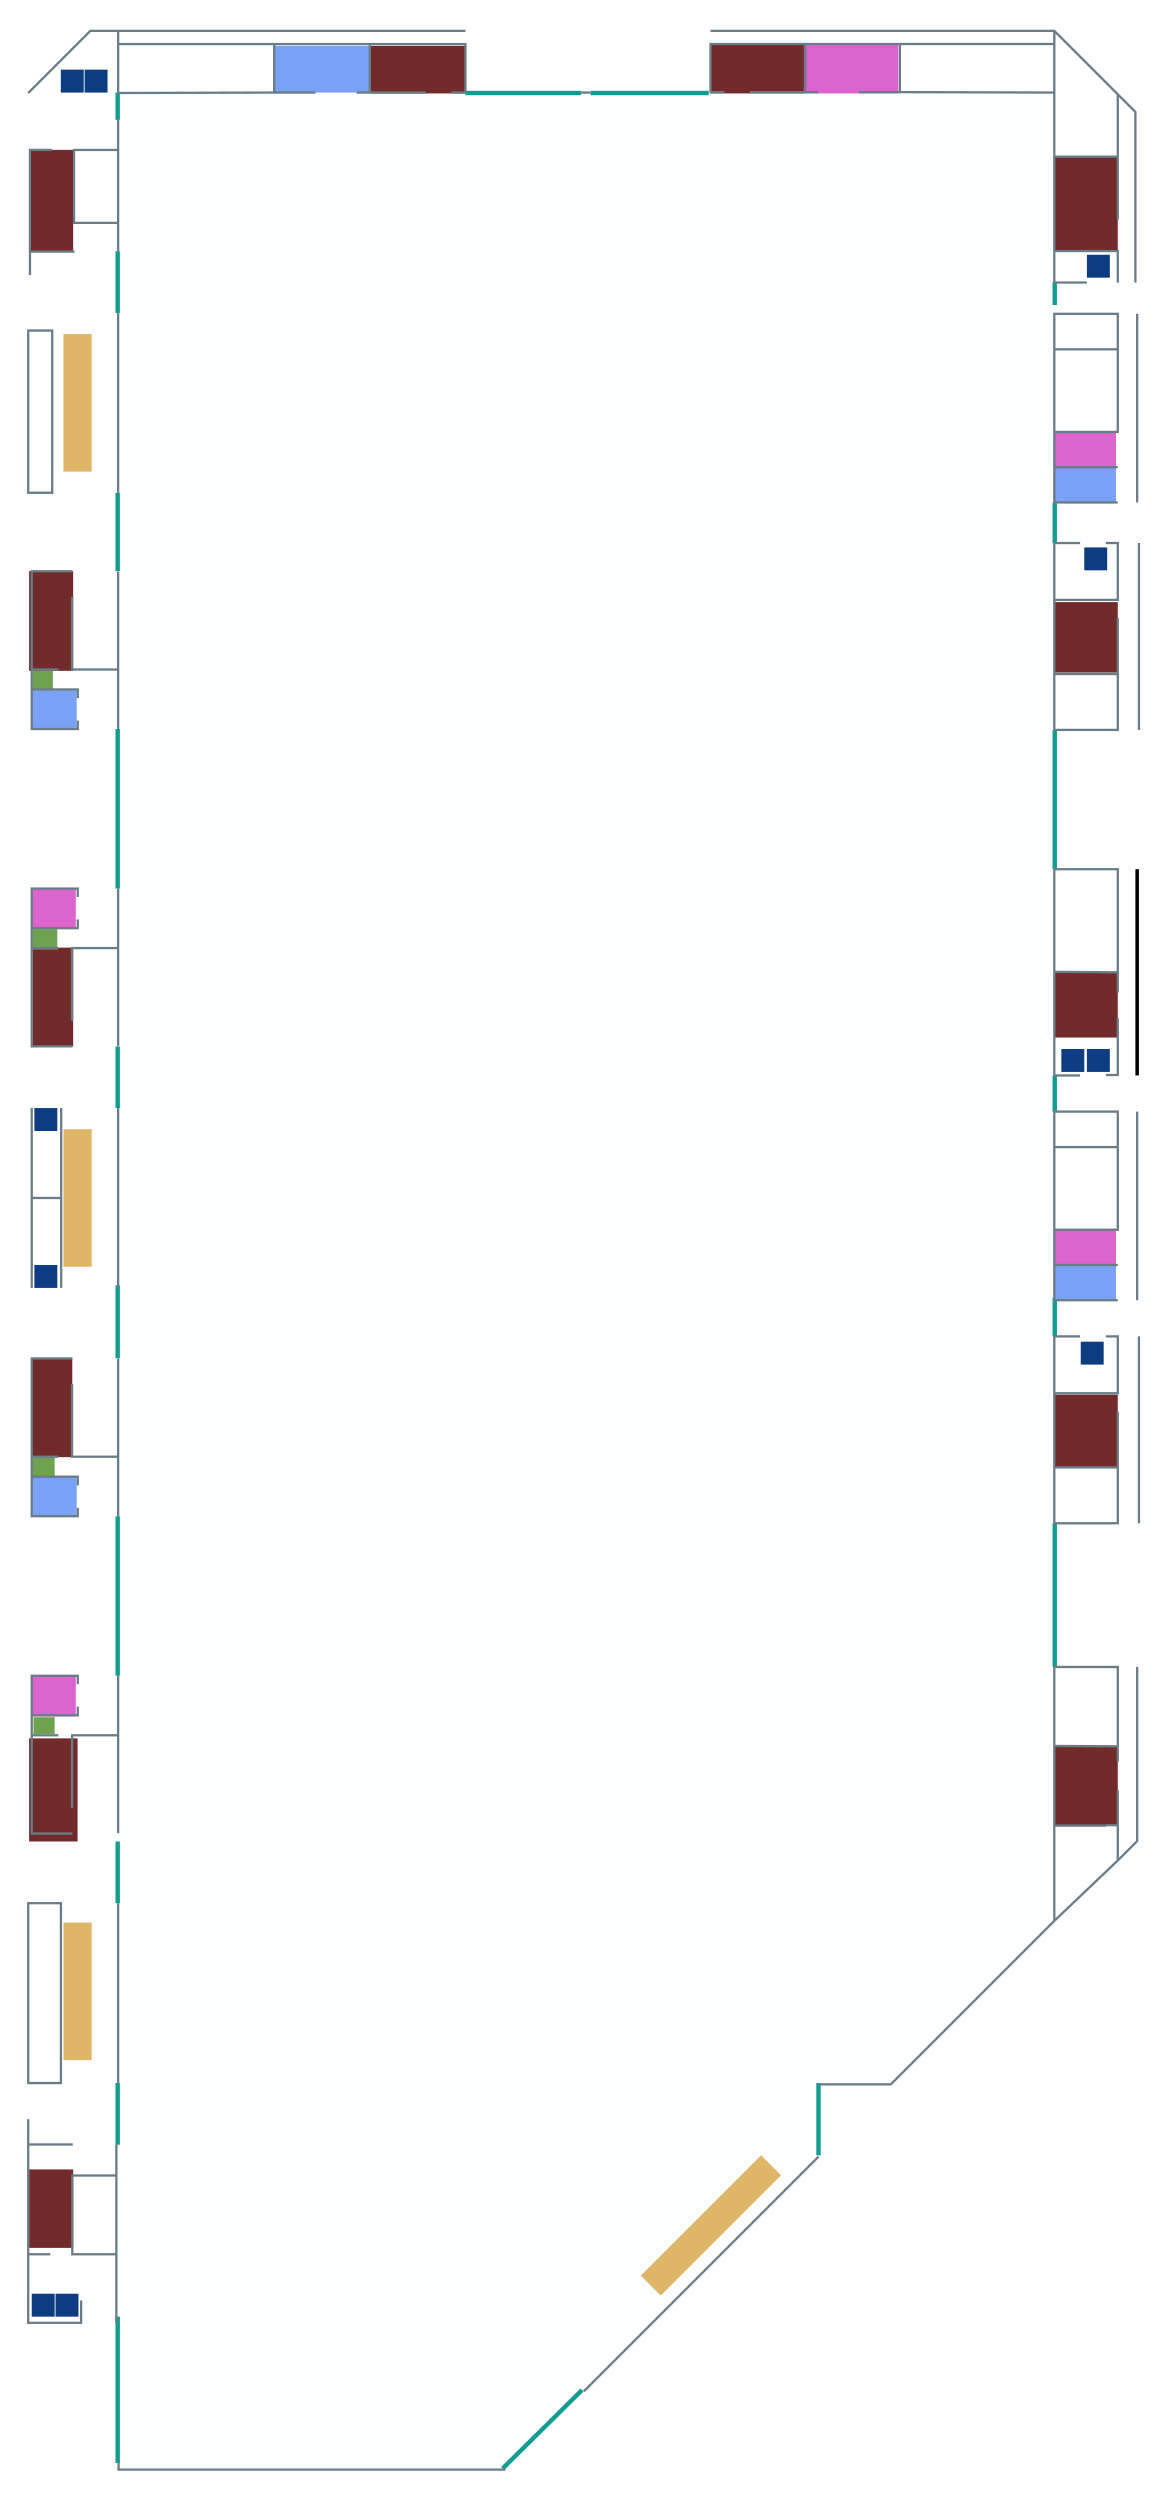
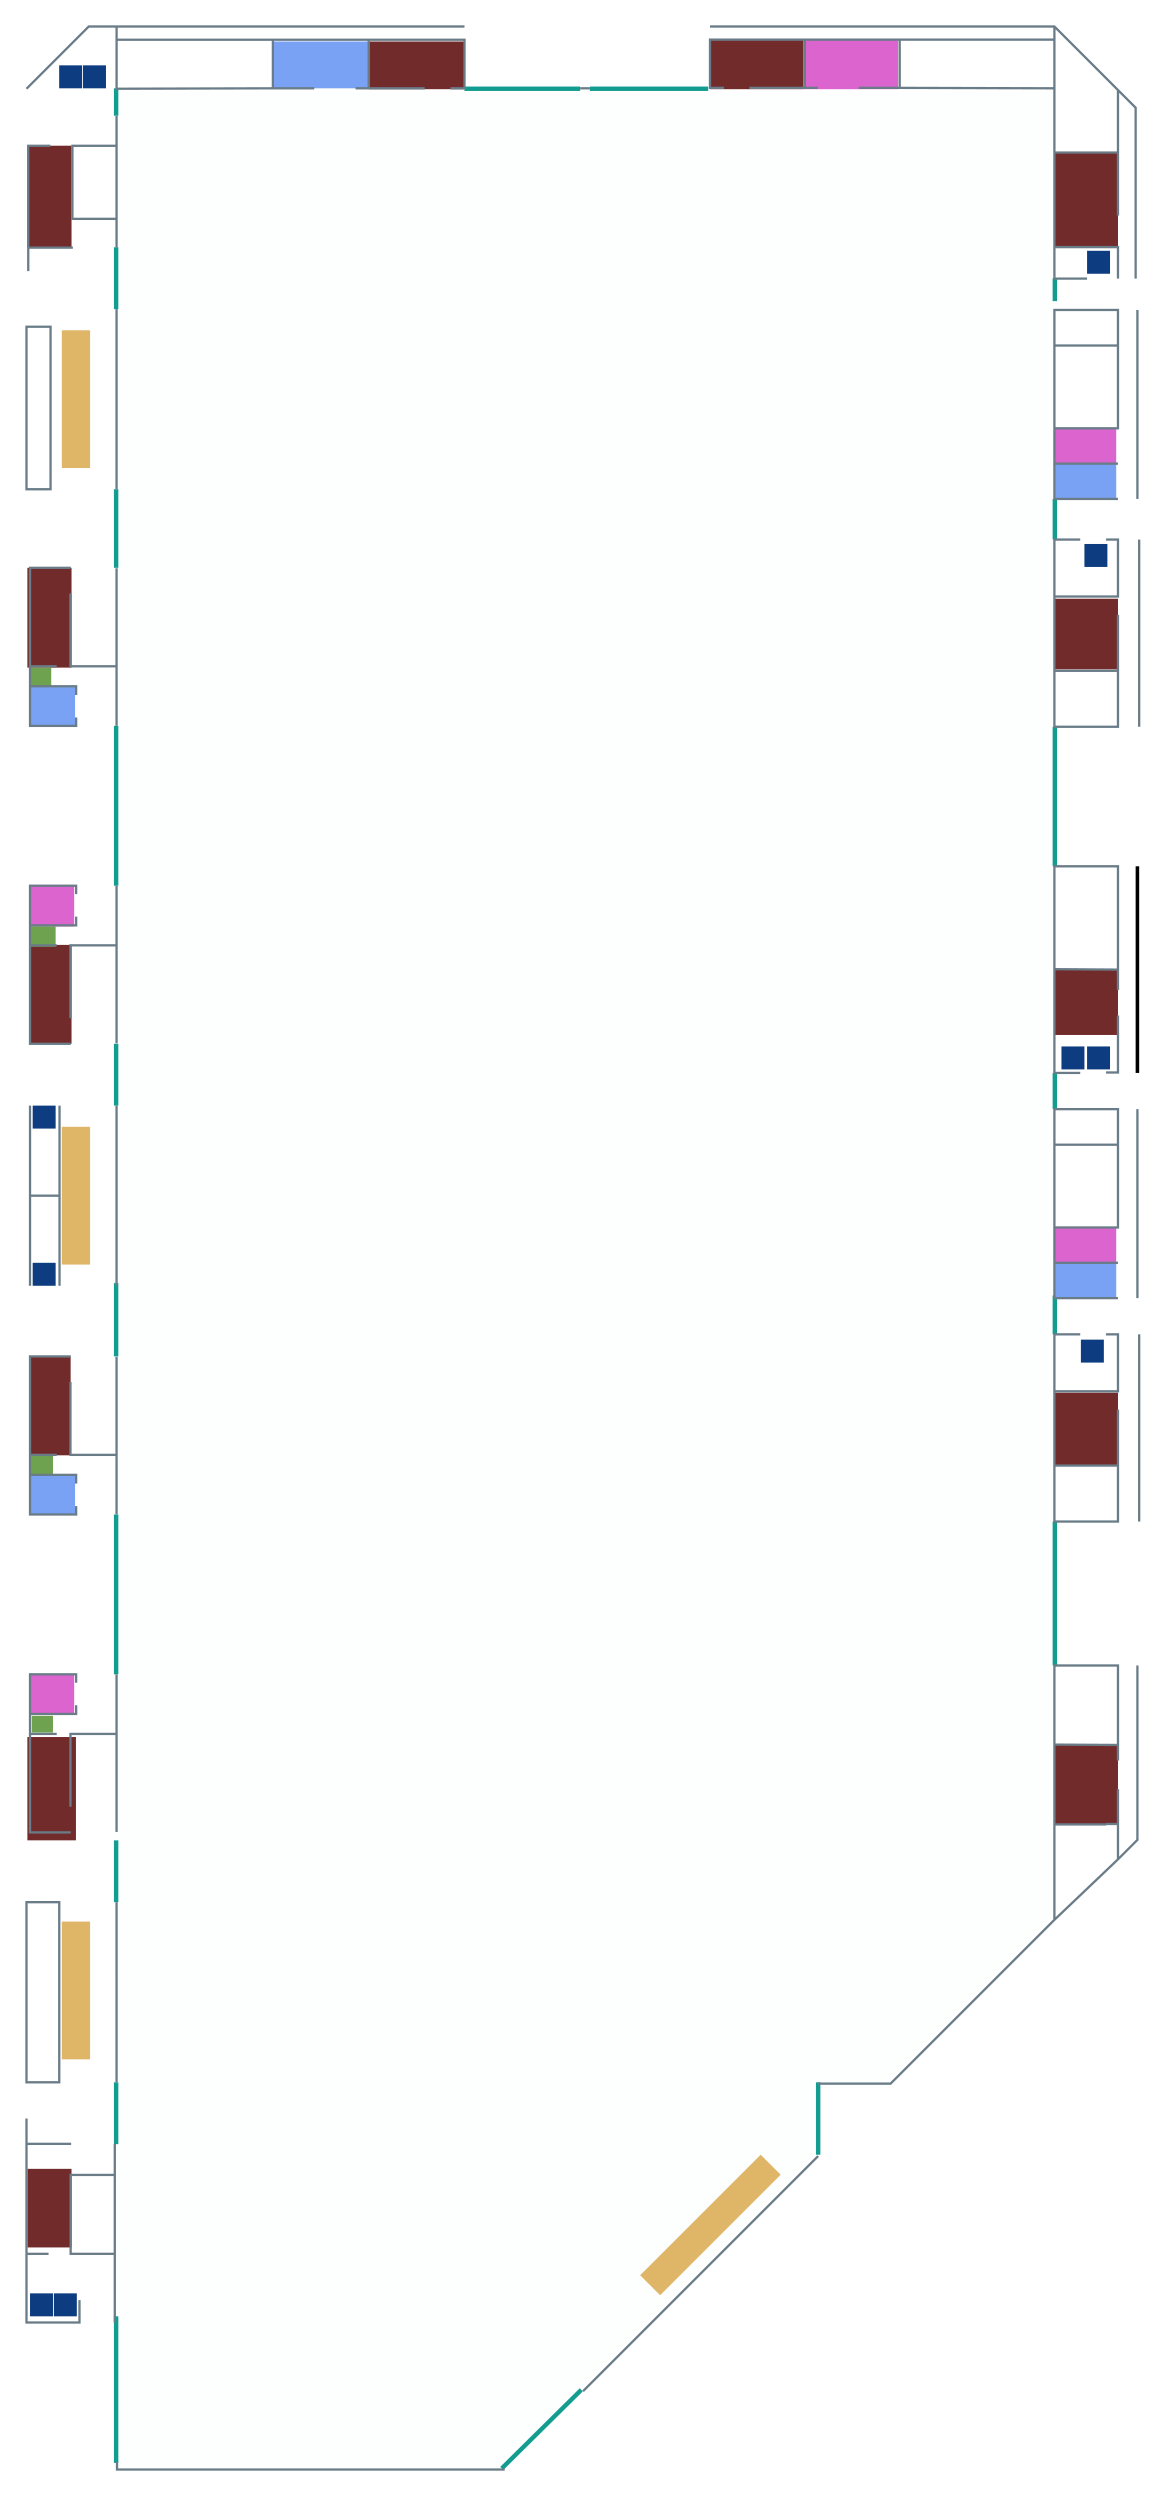
- <svg xmlns="http://www.w3.org/2000/svg" viewBox="4234 184 1322 2836" width="1322" height="2836">
+ <svg xmlns="http://www.w3.org/2000/svg" viewBox="4236 189 1320 2831" width="1320" height="2831">
  <style>path[id^="FLOOR"]{fill:#f8fafb}path[id^="WALL"],g[id^="WALL"] path{fill:none;stroke:#697c88;stroke-width:2.6}line[id*="DOOR"]{stroke:#139d91}</style>
  <g transform="matrix(1 0 0 1 0 0)">
    <g id="1.2">
      <path id="FLOOR__F3__H1.2" d="M4365.5 2990L4365.1 293L5427 293L5427 2361L5234 2554L5160 2554L5160 2628L4926 2862L4862 2926L4798 2990L4365.5 2990Z" fill="#CA0808" fill-opacity="0.2" />
      <g id="DOOR__F3__H1.2">
        <line id="DOORS__F3__H1.2__01" x1="4367.5" y1="2812" x2="4367.5" y2="2978" stroke="#00D0EB" stroke-width="5" />
        <line id="DOORS__F3__H1.2__02" x1="4367.5" y1="2547" x2="4367.5" y2="2617" stroke="#00D0EB" stroke-width="5" />
        <line id="DOORS__F3__H1.2__03" x1="4367.5" y1="2273" x2="4367.5" y2="2343" stroke="#00D0EB" stroke-width="5" />
        <line id="DOORS__F3__H1.2__04" x1="4367.5" y1="1904" x2="4367.5" y2="2085" stroke="#00D0EB" stroke-width="5" />
        <line id="DOORS__F3__H1.2__05" x1="4367.5" y1="1642" x2="4367.5" y2="1725" stroke="#00D0EB" stroke-width="5" />
        <line id="DOORS__F3__H1.2__06" x1="4367.5" y1="1371" x2="4367.5" y2="1441" stroke="#00D0EB" stroke-width="5" />
        <line id="DOORS__F3__H1.2__07" x1="4367.5" y1="1011" x2="4367.5" y2="1192" stroke="#00D0EB" stroke-width="5" />
        <line id="DOORS__F3__H1.2__08" x1="4367.5" y1="743" x2="4367.5" y2="832" stroke="#00D0EB" stroke-width="5" />
        <line id="DOORS__F3__H1.2__09" x1="4367.5" y1="469" x2="4367.5" y2="539" stroke="#00D0EB" stroke-width="5" />
        <line id="DOORS__F3__H1.2__10" x1="4367.5" y1="289" x2="4367.5" y2="320" stroke="#00D0EB" stroke-width="5" />
        <line id="DOORS__F3__H1.2__11" x1="4762" y1="289.5" x2="4893" y2="289.5" stroke="#00D0EB" stroke-width="5" />
        <line id="DOORS__F3__H1.2__12" x1="4904" y1="289.5" x2="5038" y2="289.5" stroke="#00D0EB" stroke-width="5" />
        <line id="DOORS__F3__H1.2__13" x1="5430.5" y1="530" x2="5430.5" y2="504" stroke="#00D0EB" stroke-width="5" />
        <line id="DOORS__F3__H1.2__14" x1="5430.5" y1="800" x2="5430.5" y2="754" stroke="#00D0EB" stroke-width="5" />
        <line id="DOORS__F3__H1.2__15" x1="5430.5" y1="1170" x2="5430.5" y2="1012" stroke="#00D0EB" stroke-width="5" />
        <line id="DOORS__F3__H1.2__16" x1="5430.5" y1="1445" x2="5430.5" y2="1404" stroke="#00D0EB" stroke-width="5" />
        <line id="DOORS__F3__H1.2__17" x1="5430.5" y1="1700" x2="5430.5" y2="1656" stroke="#00D0EB" stroke-width="5" />
        <line id="DOORS__F3__H1.2__18" x1="5430.5" y1="2075" x2="5430.5" y2="1912" stroke="#00D0EB" stroke-width="5" />
        <line id="DOORS__F3__H1.2__19" x1="5162.5" y1="2629" x2="5162.5" y2="2547" stroke="#00D0EB" stroke-width="5" />
        <line id="DOORS__F3__H1.2__20" x1="4804.24" y1="2984.22" x2="4894.24" y2="2895.22" stroke="#00D0EB" stroke-width="5" />
      </g>
      <g id="STAIRS__F3__H1.2">
        <rect id="STAIRS__F3__H1.2_13" x="5502" y="362" width="107" height="72" transform="rotate(90 5502 362)" fill="#722B2B" />
        <rect id="STAIRS__F3__H1.2_12" x="5146" y="234" width="56" height="106" transform="rotate(90 5146 234)" fill="#722B2B" />
        <rect id="STAIRS__F3__H1.2_11" x="4762" y="236" width="54" height="108" transform="rotate(90 4762 236)" fill="#722B2B" />
        <rect id="STAIRS__F3__H1.2_10" x="4317" y="354" width="115" height="50" transform="rotate(90 4317 354)" fill="#722B2B" />
        <rect id="STAIRS__F3__H1.2_09" x="4317" y="832" width="113" height="50" transform="rotate(90 4317 832)" fill="#722B2B" />
        <rect id="STAIRS__F3__H1.2_08" x="4317" y="1259" width="112" height="46" transform="rotate(90 4317 1259)" fill="#722B2B" />
        <rect id="STAIRS__F3__H1.2_07" x="4316" y="1725" width="112" height="46" transform="rotate(90 4316 1725)" fill="#722B2B" />
        <rect id="STAIRS__F3__H1.2_06" x="4322" y="2156" width="117" height="55" transform="rotate(90 4322 2156)" fill="#722B2B" />
        <rect id="STAIRS__F3__H1.2_05" x="5502" y="867" width="80" height="72" transform="rotate(90 5502 867)" fill="#722B2B" />
        <rect id="STAIRS__F3__H1.2_04" x="5502" y="1287" width="74" height="72" transform="rotate(90 5502 1287)" fill="#722B2B" />
        <rect id="STAIRS__F3__H1.2_03" x="5502" y="1766" width="83" height="72" transform="rotate(90 5502 1766)" fill="#722B2B" />
        <rect id="STAIRS__F3__H1.2_02" x="5502" y="2165" width="90" height="72" transform="rotate(90 5502 2165)" fill="#722B2B" />
        <rect id="STAIRS__F3__H1.2_01" x="4317" y="2645" width="89" height="50" transform="rotate(90 4317 2645)" fill="#722B2B" />
      </g>
      <g id="WC_FEMALE__F3__H1.2">
        <rect id="WC_FEMALE__F3__H1.2_05" x="5500" y="1579" width="40" height="70" transform="rotate(90 5500 1579)" fill="#DC64CE" />
        <rect id="WC_FEMALE__F3__H1.2_04" x="5500" y="674" width="40" height="70" transform="rotate(90 5500 674)" fill="#DC64CE" />
        <rect id="WC_FEMALE__F3__H1.2_03" x="5253" y="234" width="56" height="107" transform="rotate(90 5253 234)" fill="#DC64CE" />
        <rect id="WC_FEMALE__F3__H1.2_02" x="4320" y="1192" width="46" height="50" transform="rotate(90 4320 1192)" fill="#DC64CE" />
        <rect id="WC_FEMALE__F3__H1.2_01" x="4320" y="2085" width="46" height="50" transform="rotate(90 4320 2085)" fill="#DC64CE" />
      </g>
      <g id="WC_MALE__F3__H1.2">
        <rect id="WC_MALE__F3__H1.2_05" x="4321" y="1859" width="45" height="51" transform="rotate(90 4321 1859)" fill="#79A2F4" />
        <rect id="WC_MALE__F3__H1.2_04" x="4321" y="967" width="45" height="51" transform="rotate(90 4321 967)" fill="#79A2F4" />
        <rect id="WC_MALE__F3__H1.2_03" x="5500" y="714" width="40" height="70" transform="rotate(90 5500 714)" fill="#79A2F4" />
        <rect id="WC_MALE__F3__H1.2_02" x="4654" y="236" width="53" height="109" transform="rotate(90 4654 236)" fill="#79A2F4" />
        <rect id="WC_MALE__F3__H1.2_01" x="5500" y="1619" width="40" height="70" transform="rotate(90 5500 1619)" fill="#79A2F4" />
      </g>
      <g id="WC_ACCESSIBLE__F3__H1.2">
        <rect id="WC_ACCESSIBLE__F3__H1.2_06" x="4272" y="2132" width="24" height="19" fill="#6FA24E" />
        <rect id="WC_ACCESSIBLE__F3__H1.2_05" x="4270" y="1837" width="26" height="23" fill="#6FA24E" />
        <rect id="WC_ACCESSIBLE__F3__H1.2_04" x="4271" y="1238" width="28" height="23" fill="#6FA24E" />
        <rect id="WC_ACCESSIBLE__F3__H1.2_03" x="4294" y="945" width="22" height="23" transform="rotate(90 4294 945)" fill="#6FA24E" />
      </g>
      <g id="ESCALATORS__F3__H1.2">
        <rect id="ESCALATORS__F3__H1.2_04" x="4338" y="2365" width="156" height="32" transform="rotate(90 4338 2365)" fill="#DFB568" />
        <rect id="ESCALATORS__F3__H1.2_03" x="4338" y="1465" width="156" height="32" transform="rotate(90 4338 1465)" fill="#DFB568" />
        <rect id="ESCALATORS__F3__H1.2_02" x="4338" y="563" width="156" height="32" transform="rotate(90 4338 563)" fill="#DFB568" />
        <rect id="ESCALATORS__F3__H1.2_01" x="5120" y="2651.63" width="193" height="32" transform="rotate(135 5120 2651.63)" fill="#DFB568" />
      </g>
      <g id="ELEVATORS__F3__H1.2">
        <g id="ELEVATORS__F3__H1.2_08">
          <path d="M4323 2786L4323 2812L4297 2812L4297 2786L4323 2786Z" fill="#0E3C80" />
          <path d="M4296 2786L4296 2812L4270 2812L4270 2786L4296 2786Z" fill="#0E3C80" />
        </g>
        <path id="ELEVATORS__F3__H1.2_07" d="M4299 1619L4299 1645L4273 1645L4273 1619L4299 1619Z" fill="#0E3C80" />
        <path id="ELEVATORS__F3__H1.2_06" d="M4299 1441L4299 1467L4273 1467L4273 1441L4299 1441Z" fill="#0E3C80" />
        <g id="ELEVATORS__F3__H1.2_05">
          <path d="M4356 263L4356 289L4330 289L4330 263L4356 263Z" fill="#0E3C80" />
          <path d="M4329 263L4329 289L4303 289L4303 263L4329 263Z" fill="#0E3C80" />
        </g>
        <path id="ELEVATORS__F3__H1.2_04" d="M5493 473L5493 499L5467 499L5467 473L5493 473Z" fill="#0E3C80" />
        <g id="ELEVATORS__F3__H1.2_03">
          <path d="M5493 1374L5493 1400L5467 1400L5467 1374L5493 1374Z" fill="#0E3C80" />
          <path d="M5464 1374L5464 1400L5438 1400L5438 1374L5464 1374Z" fill="#0E3C80" />
        </g>
        <path id="ELEVATORS__F3__H1.2_02" d="M5490 805L5490 831L5464 831L5464 805L5490 805Z" fill="#0E3C80" />
        <path id="ELEVATORS__F3__H1.2_01" d="M5486 1706L5486 1732L5460 1732L5460 1706L5486 1706Z" fill="#0E3C80" />
      </g>
      <g id="WALL__H1.2">
        <path id="WALLS__F3__H1.2_19" d="M5502 1339L5502 1403.5L5488.5 1403.5M5459.25 1404L5430 1404L5430 1286.45M5430 1286.45L5430 1170L5502 1170L5502 1287M5430 1286.45L5502 1287M5502 1287L5502 1309.9" stroke="black" stroke-width="4" />
        <path id="WALLS__F3__H1.2_18" d="M4315.78 861L4315.78 943.5L4368 943.5M4368 832.5L4368 1011M4270 943.5L4300.25 943.5M4270 943.5L4270 832L4316.1 832M4270 943.5L4270 966.127M4270 966.127L4270 1011L4322.22 1011L4322.22 1001.5M4270 966.127L4322.22 966.127L4322.22 976" stroke="black" stroke-width="4" />
        <path id="WALLS__F3__H1.2_17" d="M4315.78 1754L4315.78 1836.5L4368 1836.5M4368 1725.5L4368 1904M4270 1836.5L4300.25 1836.5M4270 1836.5L4270 1725L4316.1 1725M4270 1836.5L4270 1859.13M4270 1859.13L4270 1904L4322.22 1904L4322.22 1894.5M4270 1859.13L4322.22 1859.13L4322.22 1869" stroke="black" stroke-width="4" />
        <path id="WALLS__F3__H1.2_16" d="M4315.78 1342L4315.78 1259.5L4368 1259.5M4368 1370.5L4368 1192M4270 1259.5L4300.25 1259.5M4270 1259.5L4270 1371L4316.1 1371M4270 1259.5L4270 1236.87M4270 1236.87L4270 1192L4322.22 1192L4322.22 1201.5M4270 1236.87L4322.22 1236.87L4322.22 1227" stroke="black" stroke-width="4" />
        <path id="WALLS__F3__H1.2_15" d="M4315.78 2235L4315.78 2152.5L4368 2152.5M4368 2263.5L4368 2085M4270 2152.5L4300.25 2152.5M4270 2152.5L4270 2264L4316.1 2264M4270 2152.5L4270 2129.87M4270 2129.87L4270 2085L4322.22 2085L4322.22 2094.5M4270 2129.87L4322.22 2129.87L4322.22 2120" stroke="black" stroke-width="4" />
        <path id="WALLS__F3__H1.2_14" d="M4368 743L4368 539M4293.24 559C4284.16 559 4266 559 4266 559L4266 743L4293.24 743L4293.24 559Z" stroke="black" stroke-width="4" />
        <path id="WALLS__F3__H1.2_13" d="M4368 1645L4368 1441M4270 1645L4270 1543M4270 1441L4270 1543M4270 1543L4303.41 1543M4303.41 1645L4303.41 1543L4303.41 1441" stroke="black" stroke-width="4" />
        <path id="WALLS__F3__H1.2_12" d="M4368 2547L4368 2343M4303.09 2343C4290.73 2343 4266 2343 4266 2343L4266 2547L4303.09 2547L4303.09 2343Z" stroke="black" stroke-width="4" />
        <path id="WALLS__F3__H1.2_11" d="M4368 354.097L4368 436.832L4368 469.424M4368 436.832L4318 436.832L4318 354.097L4368 354.097M4368 320L4368 354.097M4268 469.424L4268 354.097L4293 354.097M4268 469.424L4318.54 469.424M4268 469.424L4268 496" stroke="black" stroke-width="4" />
        <path id="WALLS__F3__H1.2_10" d="M4366 2741.24L4366 2651.9L4366 2616.7M4366 2651.9L4316 2651.9L4316 2741.24L4366 2741.24M4366 2819L4366 2741.24M4266 2741.24L4266 2616.7M4266 2741.24L4291 2741.24M4266 2741.24L4266 2819L4326 2819L4326 2793.66M4266 2616.7L4316.54 2616.7M4266 2616.7L4266 2588" stroke="black" stroke-width="4" />
        <path id="WALLS__F3__H1.2_09" d="M4545 289L4545 234M4545 289L4591.83 289M4545 289L4368.03 289.5L4368.03 234M4545 234L4653.5 234M4545 234L4368.03 234M4746.09 289L4762 289L4762 234L4653.5 234M4653.5 234L4653.5 289M4638.65 289L4716.89 289M4368.03 234L4368.03 219M4368.03 219L4336.5 219L4266 289.5M4368.03 219L4762 219" stroke="black" stroke-width="4" />
        <path id="WALLS__F3__H1.2_08" d="M4893 289L4904 289" stroke="black" stroke-width="4" />
        <path id="WALLS__F3__H1.2_07" d="M5502 504.5L5502 468.812L5430 468.812M5502 361.75L5430 361.75M5502 361.75L5502 291M5502 361.75L5502 433.125M5430 289L5430 361.75M5430 361.75L5430 468.812M5467 504.5L5430 504.5L5430 468.812M5254.81 288.504L5254.81 233.894M5254.81 288.504L5208.46 288.504M5254.81 288.504L5430 289L5430 233.894M5254.81 233.894L5147.41 233.894M5254.81 233.894L5430 233.894M5055.75 288.504L5040 288.504L5040 233.894L5147.41 233.894M5147.41 233.894L5147.41 288.504M5162.1 288.504L5084.66 288.504M5430 233.894L5430 219M5502 291L5430 219L5040 219M5502 291L5522 311L5522 504.5" stroke="black" stroke-width="4" />
        <path id="WALLS__F3__H1.2_06" d="M5430 674L5502 674L5502 580.277M5430 714L5430 674L5430 540L5502 540L5502 580.277M5502 580.277L5430 580.277M5502 754L5430 754L5430 714M5430 714L5502 714M5524 540L5524 754" stroke="black" stroke-width="4" />
        <path id="WALLS__F3__H1.2_05" d="M5430 1579L5502 1579L5502 1485.28M5430 1619L5430 1579L5430 1445L5502 1445L5502 1485.28M5502 1485.28L5430 1485.28M5502 1659L5430 1659L5430 1619M5430 1619L5502 1619M5524 1445L5524 1659" stroke="black" stroke-width="4" />
        <path id="WALLS__F3__H1.2_04" d="M5488.5 800L5502 800L5502 864.5L5430 864.5M5459.25 800L5430 800L5430 864.5M5430 864.5L5430 948.625M5502 885.25L5502 948.625M5502 948.625L5502 1012L5430 1012L5430 948.625M5502 948.625L5430 948.625M5526 800L5526 1012" stroke="black" stroke-width="4" />
        <path id="WALLS__F3__H1.2_03" d="M5488.5 1700L5502 1700L5502 1764.5L5430 1764.5M5459.25 1700L5430 1700L5430 1764.5M5430 1764.5L5430 1848.62M5502 1785.25L5502 1848.62M5502 1848.62L5502 1912L5430 1912L5430 1848.62M5502 1848.62L5430 1848.62M5526 1700L5526 1912" stroke="black" stroke-width="4" />
        <path id="WALLS__F3__H1.2_02" d="M4807.5 2985.5L4368.5 2985.5L4368.5 2977M5502 2254.5L5502 2215M5502 2254.5L5488.5 2254.5M5502 2254.5L5502 2294.5M5524 2075L5524 2272.5L5502 2294.5L5429.5 2363.5L5244.5 2548.5L5162.5 2548.5M5488.5 2255L5430 2255L5430 2164.58M5430 2164.58L5430 2075L5502 2075L5502 2165M5430 2164.58L5502 2165M5502 2165L5502 2182.62M5430 2254.5L5430 2363M5162.5 2630.5L4985 2808L4896.25 2896.75" stroke="black" stroke-width="4" />
        <line id="WALLS__F3__H1.2_01" x1="5524" y1="1170" x2="5524" y2="1404" stroke="black" stroke-width="4" />
      </g>
    </g>
  </g>
</svg>
